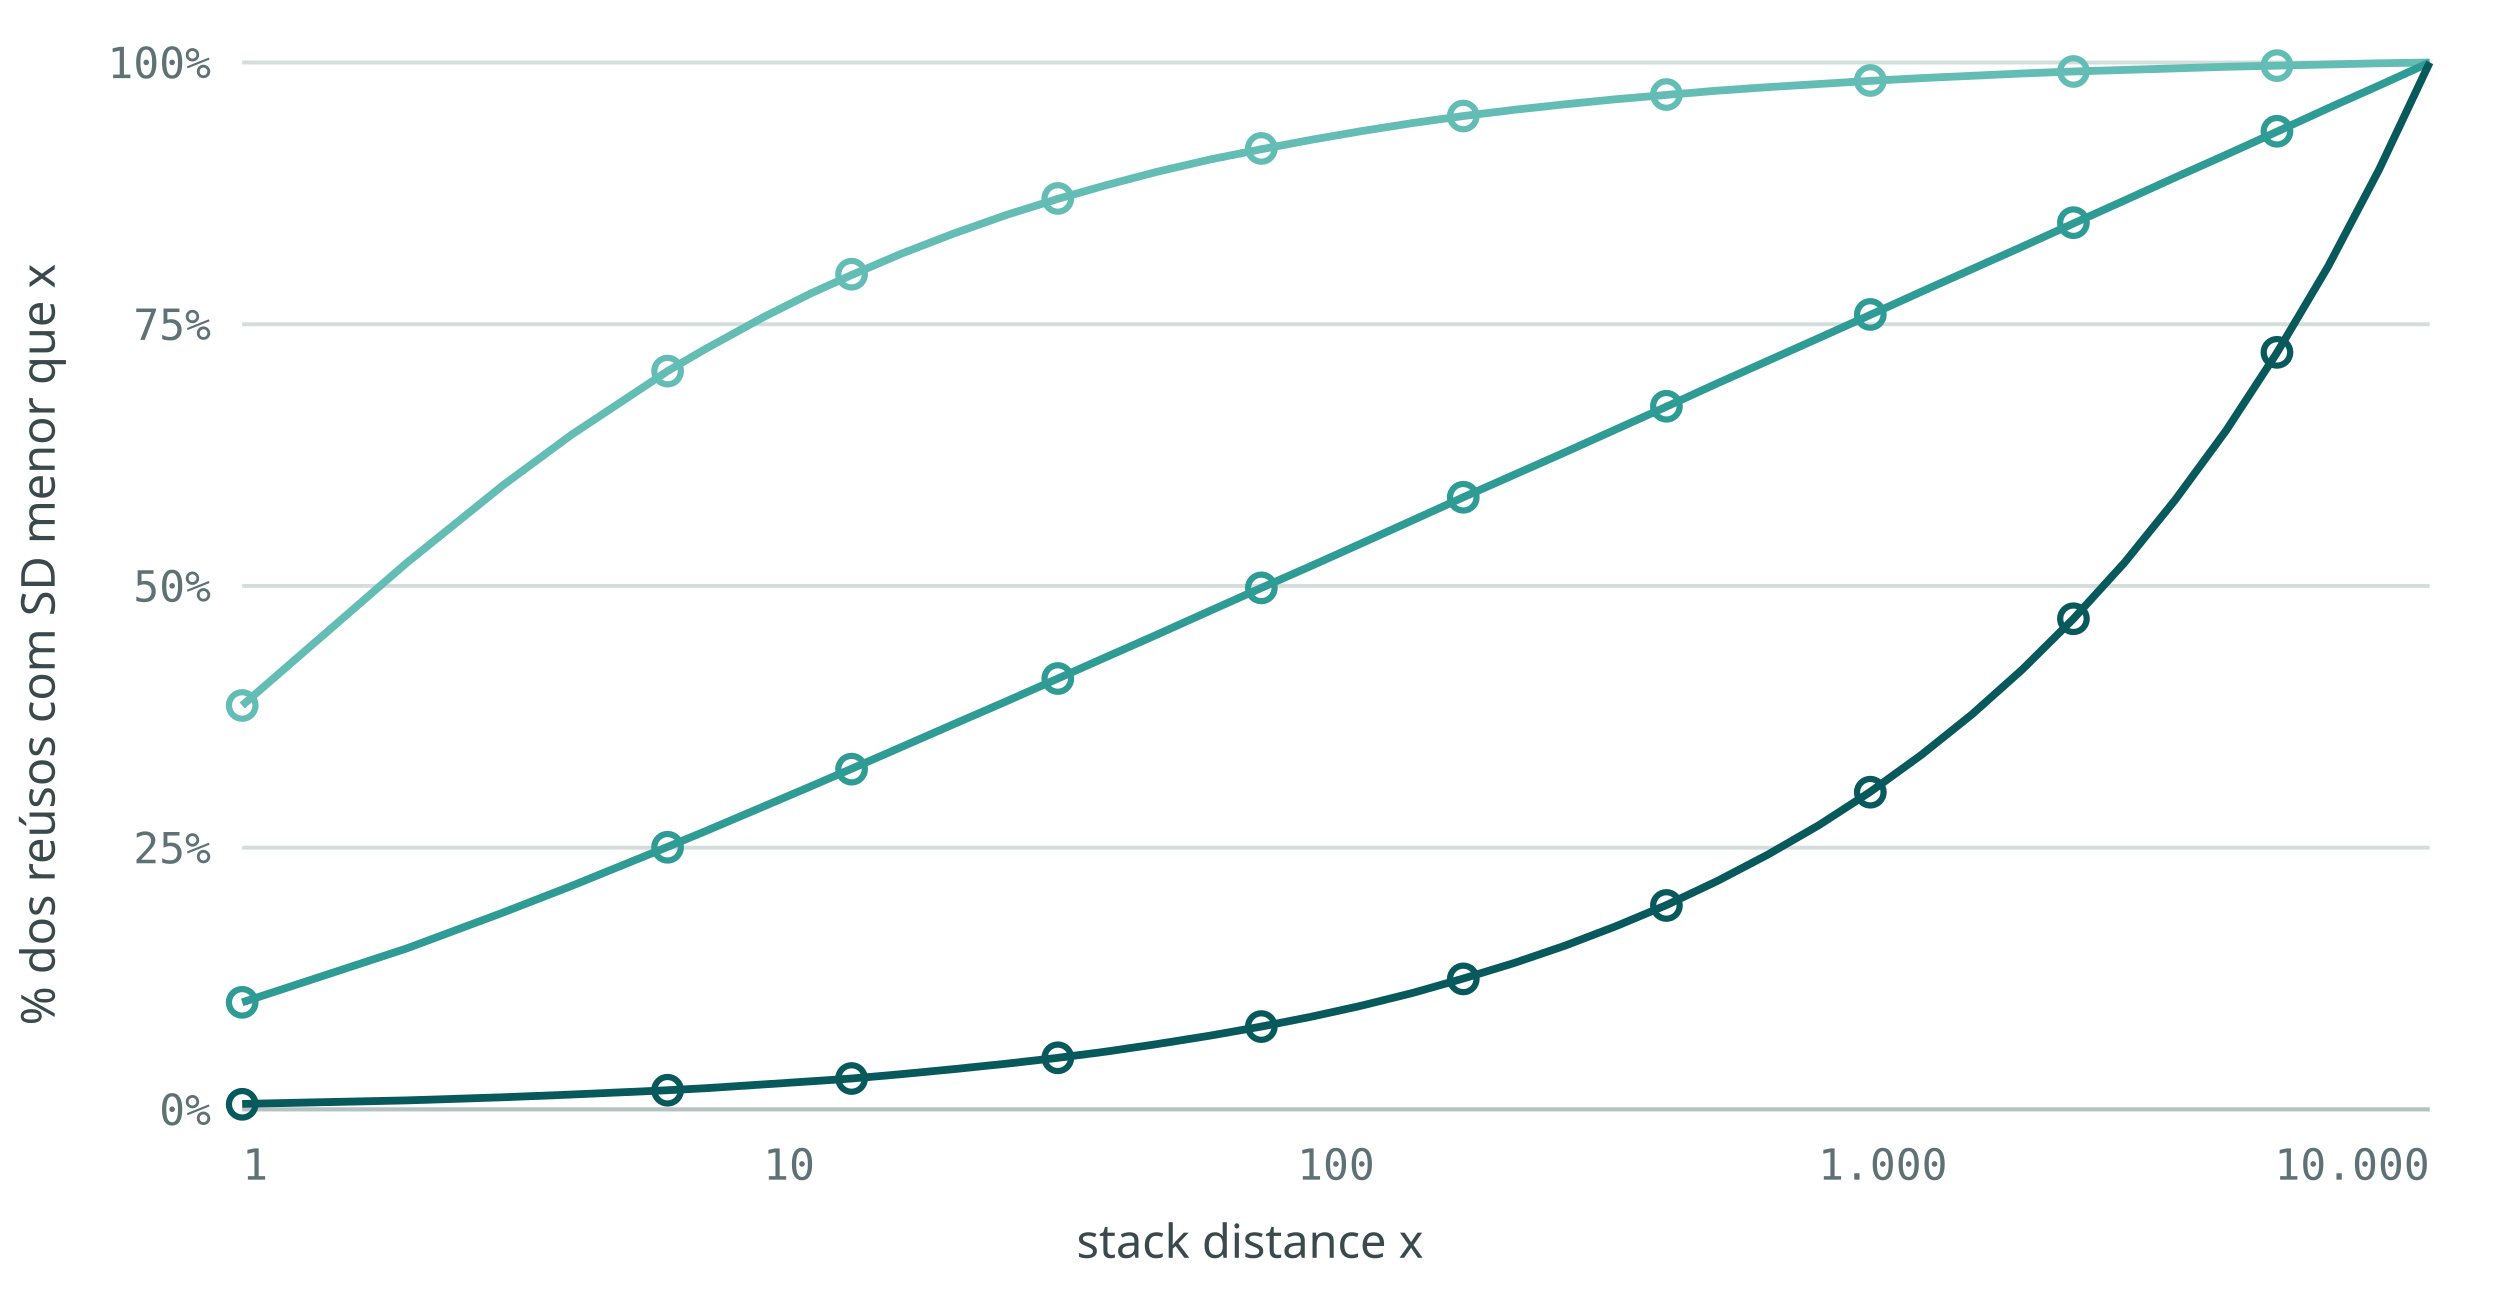
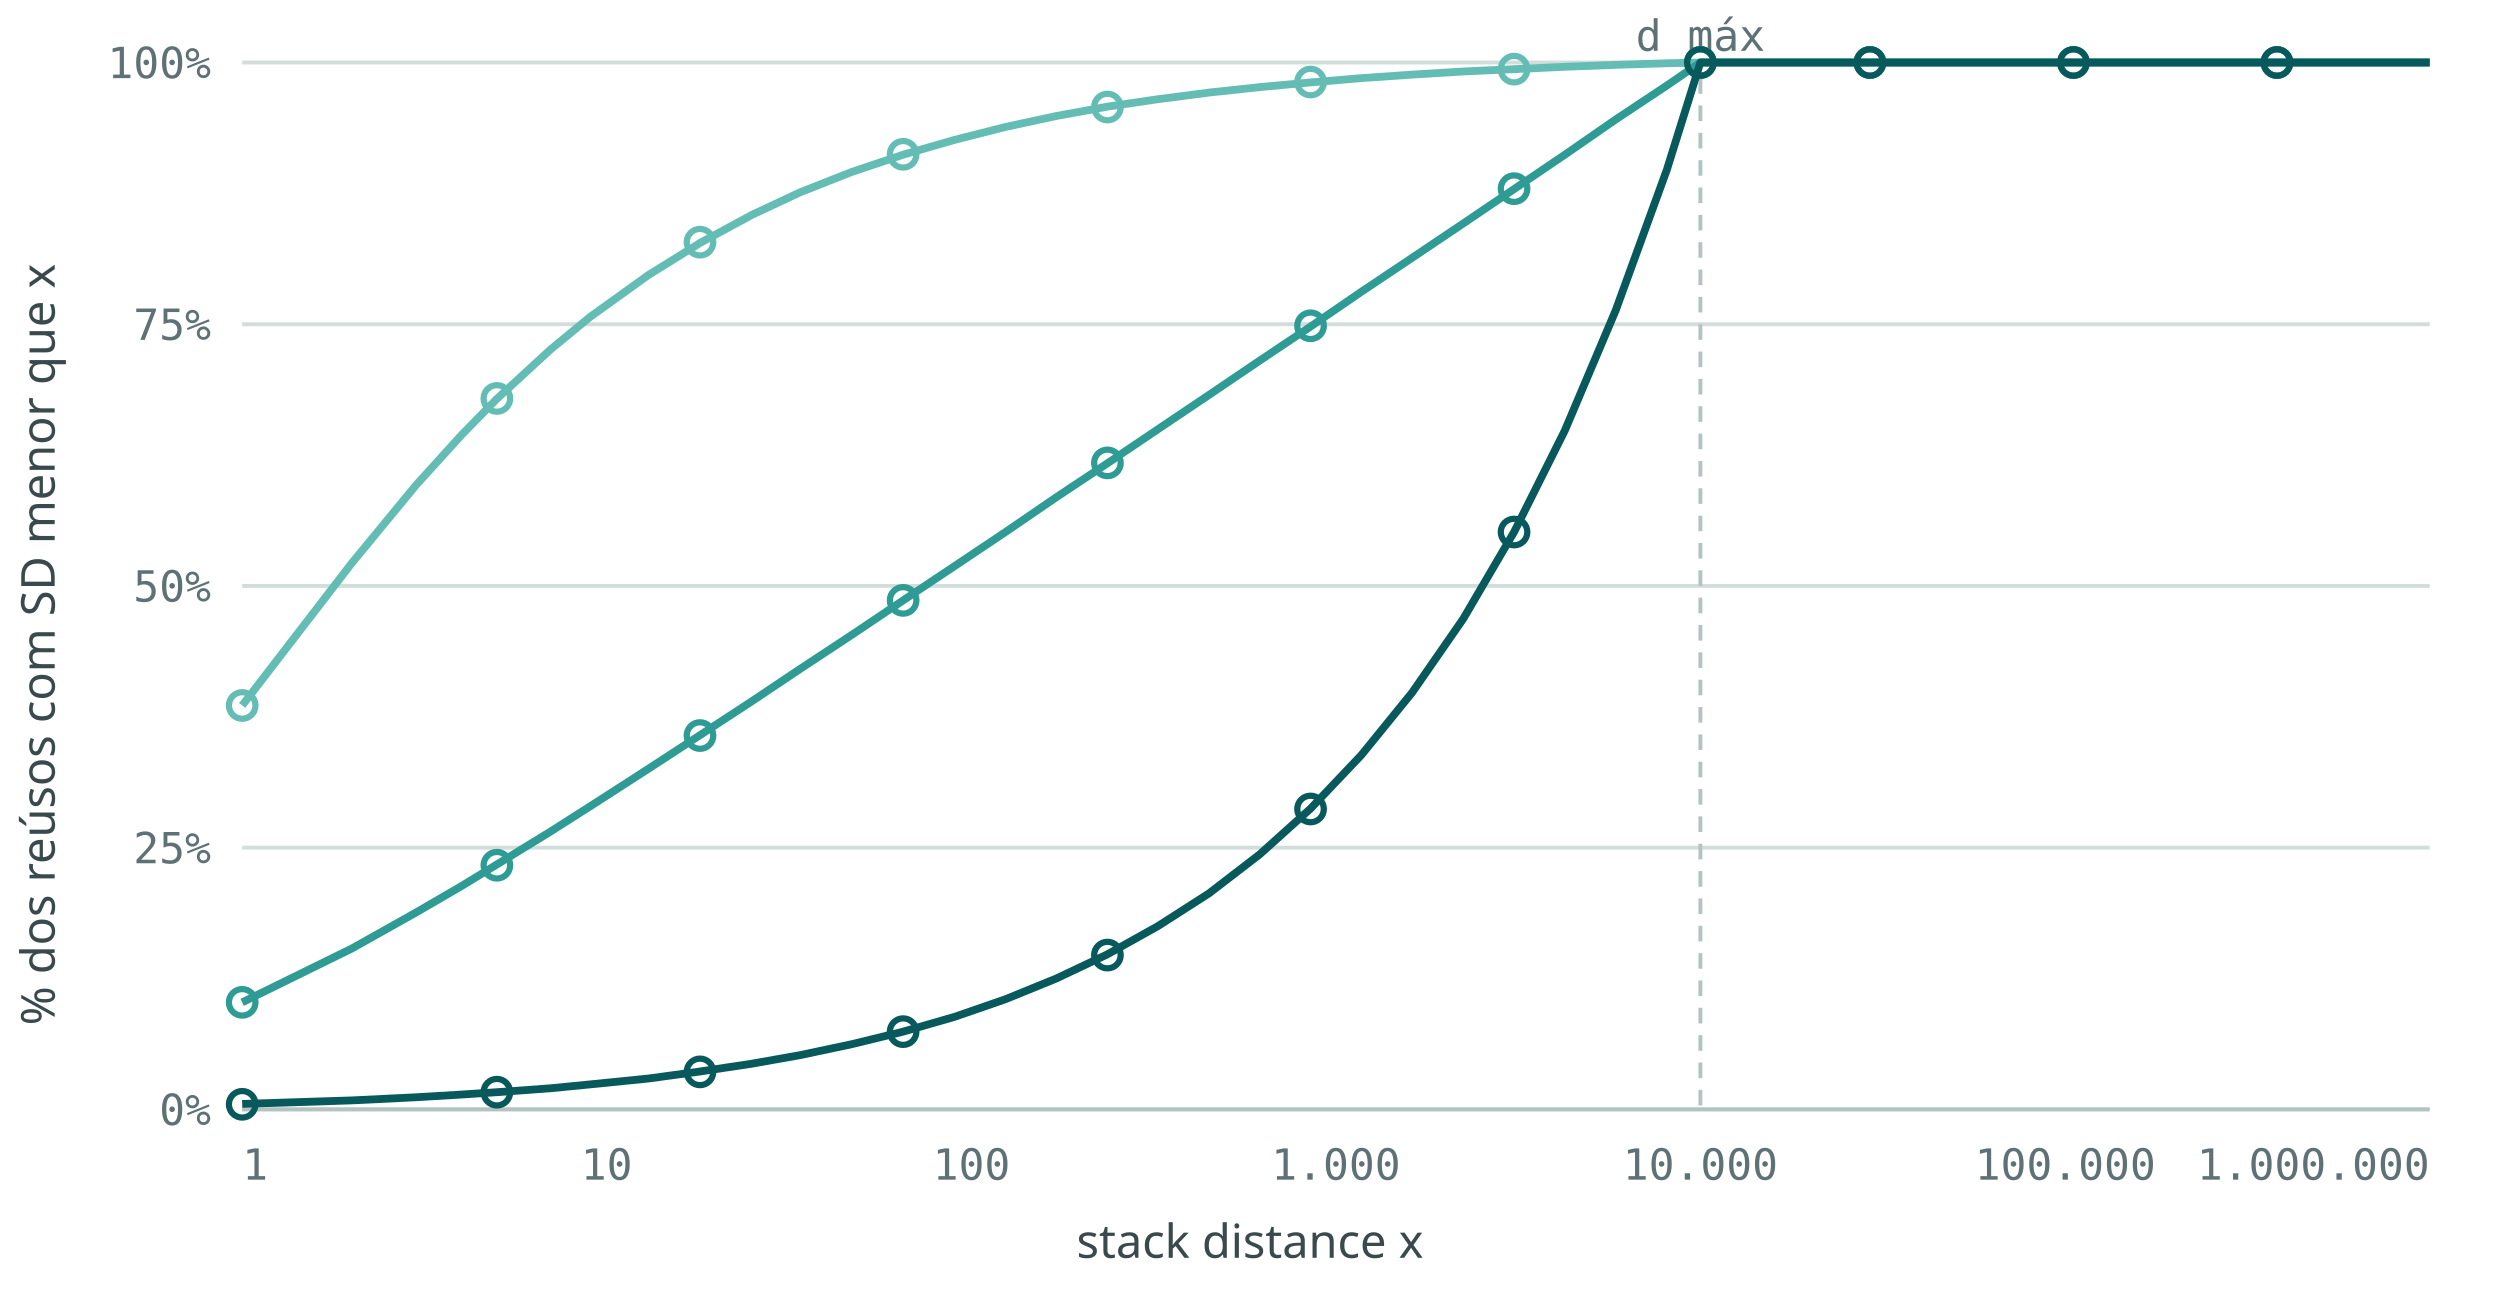
<svg xmlns="http://www.w3.org/2000/svg" viewBox="0 0 640 330" role="img" aria-label="Acumulada da stack distance">
  <style>.gx{stroke:#D3DDDB;stroke-width:1}.ax{stroke:#B4C3C1;stroke-width:1}.tk{font:11px ui-monospace,monospace;fill:#5E7174}.lb{font:12px system-ui,sans-serif;fill:#3A4A4C}</style>
  <line class="gx" x1="62.0" y1="284.0" x2="622.0" y2="284.0" />
  <text class="tk" x="54.0" y="288.0" text-anchor="end">0%</text>
  <line class="gx" x1="62.0" y1="217.0" x2="622.0" y2="217.0" />
  <text class="tk" x="54.0" y="221.0" text-anchor="end">25%</text>
  <line class="gx" x1="62.0" y1="150.0" x2="622.0" y2="150.0" />
  <text class="tk" x="54.0" y="154.0" text-anchor="end">50%</text>
  <line class="gx" x1="62.0" y1="83.0" x2="622.0" y2="83.0" />
  <text class="tk" x="54.0" y="87.0" text-anchor="end">75%</text>
  <line class="gx" x1="62.0" y1="16.0" x2="622.0" y2="16.0" />
  <text class="tk" x="54.0" y="20.0" text-anchor="end">100%</text>
  <text class="tk" x="62.0" y="302.0" text-anchor="start">1</text>
-   <text class="tk" x="202.0" y="302.0" text-anchor="middle">10</text>
-   <text class="tk" x="342.0" y="302.0" text-anchor="middle">100</text>
-   <text class="tk" x="482.0" y="302.0" text-anchor="middle">1.000</text>
-   <text class="tk" x="622.0" y="302.0" text-anchor="end">10.000</text>
+   <text class="tk" x="155.3" y="302.0" text-anchor="middle">10</text>
+   <text class="tk" x="248.7" y="302.0" text-anchor="middle">100</text>
+   <text class="tk" x="342.0" y="302.0" text-anchor="middle">1.000</text>
+   <text class="tk" x="435.3" y="302.0" text-anchor="middle">10.000</text>
+   <text class="tk" x="528.7" y="302.0" text-anchor="middle">100.000</text>
+   <text class="tk" x="622.0" y="302.0" text-anchor="end">1.000.000</text>
  <line class="ax" x1="62.0" y1="284.0" x2="622.0" y2="284.0" />
  <text class="lb" x="320.0" y="322.0" text-anchor="middle">stack distance x</text>
  <text class="lb" transform="translate(14,165.0) rotate(-90)" text-anchor="middle">% dos reúsos com SD menor que x</text>
-   <path d="M62.0,180.6L104.1,144.1L128.8,124.2L146.3,111.3L170.9,95.0L180.3,89.5L195.6,81.1L207.8,75.0L218.0,70.4L230.6,65.0L244.1,59.8L257.7,55.0L270.8,50.9L283.2,47.4L296.1,44.0L309.9,40.8L322.9,38.2L335.6,35.8L348.3,33.6L361.6,31.5L374.6,29.7L387.7,28.1L400.6,26.7L413.7,25.4L426.6,24.3L439.7,23.2L452.7,22.3L465.7,21.5L478.8,20.7L491.8,20.0L504.8,19.4L517.8,18.8L530.8,18.3L543.9,17.9L556.9,17.5L569.9,17.1L582.9,16.8L596.0,16.5L609.0,16.2L622.0,16.0" fill="none" stroke="#63BDB5" stroke-width="2" stroke-linejoin="round" />
+   <line x1="435.3" y1="20.0" x2="435.3" y2="284.0" stroke="#B4C3C1" stroke-width="1" stroke-dasharray="4 3" />
+   <text class="tk" x="435.3" y="13.0" text-anchor="middle">d máx</text>
+   <path d="M62.0,180.6L90.1,144.1L106.5,124.2L118.2,111.3L127.2,102.1L140.9,89.5L151.1,81.1L166.0,70.4L179.2,62.2L192.5,55.0L204.9,49.2L218.1,44.0L231.2,39.6L244.4,35.8L257.4,32.5L270.4,29.7L283.5,27.3L296.4,25.4L309.5,23.7L322.5,22.3L335.5,21.1L348.5,20.0L361.5,19.1L374.6,18.3L387.6,17.7L400.6,17.1L413.6,16.6L426.7,16.2L435.3,16.0L439.7,16.0L452.7,16.0L465.7,16.0L478.7,16.0L491.8,16.0L504.8,16.0L517.8,16.0L530.8,16.0L543.9,16.0L556.9,16.0L569.9,16.0L582.9,16.0L596.0,16.0L609.0,16.0L622.0,16.0" fill="none" stroke="#63BDB5" stroke-width="2" stroke-linejoin="round" />
  <circle cx="62.0" cy="180.6" r="3.4" fill="none" stroke="#63BDB5" stroke-width="1.6" />
-   <circle cx="170.9" cy="95.0" r="3.4" fill="none" stroke="#63BDB5" stroke-width="1.6" />
-   <circle cx="218.0" cy="70.2" r="3.4" fill="none" stroke="#63BDB5" stroke-width="1.6" />
-   <circle cx="270.8" cy="50.8" r="3.4" fill="none" stroke="#63BDB5" stroke-width="1.6" />
-   <circle cx="322.9" cy="38.0" r="3.4" fill="none" stroke="#63BDB5" stroke-width="1.6" />
-   <circle cx="374.6" cy="29.7" r="3.4" fill="none" stroke="#63BDB5" stroke-width="1.6" />
-   <circle cx="426.6" cy="24.2" r="3.4" fill="none" stroke="#63BDB5" stroke-width="1.6" />
-   <circle cx="478.8" cy="20.6" r="3.4" fill="none" stroke="#63BDB5" stroke-width="1.6" />
-   <circle cx="530.8" cy="18.3" r="3.4" fill="none" stroke="#63BDB5" stroke-width="1.6" />
-   <circle cx="582.9" cy="16.8" r="3.4" fill="none" stroke="#63BDB5" stroke-width="1.6" />
-   <path d="M62.0,256.6L104.1,242.8L128.8,233.6L146.3,226.8L170.9,216.8L180.3,212.9L195.6,206.4L207.8,201.2L218.0,196.8L230.6,191.3L244.1,185.4L257.7,179.5L270.8,173.7L283.2,168.2L296.1,162.5L309.9,156.3L322.9,150.5L335.6,144.9L348.3,139.2L361.6,133.2L374.6,127.3L387.7,121.5L400.6,115.8L413.7,109.9L426.6,104.1L439.7,98.1L452.7,92.3L465.7,86.5L478.8,80.6L491.8,74.7L504.8,68.9L517.8,63.1L530.8,57.2L543.9,51.3L556.9,45.4L569.9,39.6L582.9,33.7L596.0,27.7L609.0,21.9L622.0,16.0" fill="none" stroke="#2E9B95" stroke-width="2" stroke-linejoin="round" />
+   <circle cx="127.2" cy="102.0" r="3.4" fill="none" stroke="#63BDB5" stroke-width="1.6" />
+   <circle cx="179.2" cy="62.0" r="3.4" fill="none" stroke="#63BDB5" stroke-width="1.6" />
+   <circle cx="231.2" cy="39.5" r="3.4" fill="none" stroke="#63BDB5" stroke-width="1.6" />
+   <circle cx="283.5" cy="27.4" r="3.4" fill="none" stroke="#63BDB5" stroke-width="1.6" />
+   <circle cx="335.5" cy="21.0" r="3.4" fill="none" stroke="#63BDB5" stroke-width="1.6" />
+   <circle cx="387.6" cy="17.7" r="3.4" fill="none" stroke="#63BDB5" stroke-width="1.6" />
+   <circle cx="435.3" cy="16.0" r="3.4" fill="none" stroke="#63BDB5" stroke-width="1.6" />
+   <circle cx="478.7" cy="16.0" r="3.4" fill="none" stroke="#63BDB5" stroke-width="1.6" />
+   <circle cx="530.8" cy="16.0" r="3.4" fill="none" stroke="#63BDB5" stroke-width="1.6" />
+   <circle cx="582.9" cy="16.0" r="3.4" fill="none" stroke="#63BDB5" stroke-width="1.6" />
+   <path d="M62.0,256.6L90.1,242.8L106.5,233.6L118.2,226.8L127.2,221.3L140.9,212.9L151.1,206.4L166.0,196.8L179.2,188.2L192.5,179.5L204.9,171.2L218.1,162.5L231.2,153.7L244.4,144.9L257.4,136.2L270.4,127.3L283.5,118.6L296.4,109.9L309.5,101.1L322.5,92.3L335.5,83.6L348.5,74.7L361.5,66.0L374.6,57.2L387.6,48.4L400.6,39.6L413.6,30.6L426.7,21.9L435.3,16.0L439.7,16.0L452.7,16.0L465.7,16.0L478.7,16.0L491.8,16.0L504.8,16.0L517.8,16.0L530.8,16.0L543.9,16.0L556.9,16.0L569.9,16.0L582.9,16.0L596.0,16.0L609.0,16.0L622.0,16.0" fill="none" stroke="#2E9B95" stroke-width="2" stroke-linejoin="round" />
  <circle cx="62.0" cy="256.6" r="3.4" fill="none" stroke="#2E9B95" stroke-width="1.6" />
-   <circle cx="170.9" cy="216.9" r="3.4" fill="none" stroke="#2E9B95" stroke-width="1.6" />
-   <circle cx="218.0" cy="196.9" r="3.4" fill="none" stroke="#2E9B95" stroke-width="1.6" />
-   <circle cx="270.8" cy="173.7" r="3.4" fill="none" stroke="#2E9B95" stroke-width="1.6" />
-   <circle cx="322.9" cy="150.5" r="3.4" fill="none" stroke="#2E9B95" stroke-width="1.6" />
-   <circle cx="374.6" cy="127.3" r="3.4" fill="none" stroke="#2E9B95" stroke-width="1.6" />
-   <circle cx="426.6" cy="104.0" r="3.4" fill="none" stroke="#2E9B95" stroke-width="1.6" />
-   <circle cx="478.8" cy="80.5" r="3.4" fill="none" stroke="#2E9B95" stroke-width="1.6" />
-   <circle cx="530.8" cy="57.0" r="3.4" fill="none" stroke="#2E9B95" stroke-width="1.6" />
-   <circle cx="582.9" cy="33.6" r="3.4" fill="none" stroke="#2E9B95" stroke-width="1.6" />
-   <path d="M62.0,282.6L104.1,281.7L128.8,280.9L146.3,280.2L170.9,279.1L180.3,278.6L195.6,277.6L207.8,276.8L218.0,276.1L230.6,275.0L244.1,273.7L257.7,272.3L270.8,270.8L283.2,269.2L296.1,267.3L309.9,265.1L322.9,262.8L335.6,260.3L348.3,257.5L361.6,254.2L374.6,250.5L387.7,246.5L400.6,242.1L413.7,237.1L426.6,231.7L439.7,225.5L452.7,218.7L465.7,211.2L478.8,202.7L491.8,193.3L504.8,182.9L517.8,171.3L530.8,158.4L543.9,144.0L556.9,127.9L569.9,110.2L582.9,90.3L596.0,68.2L609.0,43.5L622.0,16.0" fill="none" stroke="#08595C" stroke-width="2" stroke-linejoin="round" />
+   <circle cx="127.2" cy="221.5" r="3.4" fill="none" stroke="#2E9B95" stroke-width="1.6" />
+   <circle cx="179.2" cy="188.3" r="3.4" fill="none" stroke="#2E9B95" stroke-width="1.6" />
+   <circle cx="231.2" cy="153.7" r="3.4" fill="none" stroke="#2E9B95" stroke-width="1.6" />
+   <circle cx="283.5" cy="118.5" r="3.4" fill="none" stroke="#2E9B95" stroke-width="1.6" />
+   <circle cx="335.5" cy="83.4" r="3.4" fill="none" stroke="#2E9B95" stroke-width="1.6" />
+   <circle cx="387.6" cy="48.3" r="3.4" fill="none" stroke="#2E9B95" stroke-width="1.6" />
+   <circle cx="435.3" cy="16.0" r="3.4" fill="none" stroke="#2E9B95" stroke-width="1.6" />
+   <circle cx="478.7" cy="16.0" r="3.4" fill="none" stroke="#2E9B95" stroke-width="1.6" />
+   <circle cx="530.8" cy="16.0" r="3.4" fill="none" stroke="#2E9B95" stroke-width="1.6" />
+   <circle cx="582.9" cy="16.0" r="3.4" fill="none" stroke="#2E9B95" stroke-width="1.6" />
+   <path d="M62.0,282.6L90.1,281.7L106.5,280.9L118.2,280.2L127.2,279.6L140.9,278.6L151.1,277.6L166.0,276.1L179.2,274.3L192.5,272.3L204.9,270.1L218.1,267.3L231.2,264.1L244.4,260.3L257.4,255.8L270.4,250.5L283.5,244.3L296.4,237.1L309.5,228.7L322.5,218.7L335.5,207.0L348.5,193.3L361.5,177.3L374.6,158.4L387.6,136.2L400.6,110.2L413.6,79.5L426.7,43.5L435.3,16.0L439.7,16.0L452.7,16.0L465.7,16.0L478.7,16.0L491.8,16.0L504.8,16.0L517.8,16.0L530.8,16.0L543.9,16.0L556.9,16.0L569.9,16.0L582.9,16.0L596.0,16.0L609.0,16.0L622.0,16.0" fill="none" stroke="#08595C" stroke-width="2" stroke-linejoin="round" />
  <circle cx="62.0" cy="282.7" r="3.4" fill="none" stroke="#08595C" stroke-width="1.6" />
-   <circle cx="170.9" cy="279.1" r="3.4" fill="none" stroke="#08595C" stroke-width="1.6" />
-   <circle cx="218.0" cy="276.1" r="3.4" fill="none" stroke="#08595C" stroke-width="1.6" />
-   <circle cx="270.8" cy="270.8" r="3.4" fill="none" stroke="#08595C" stroke-width="1.6" />
-   <circle cx="322.9" cy="262.8" r="3.4" fill="none" stroke="#08595C" stroke-width="1.6" />
-   <circle cx="374.6" cy="250.6" r="3.4" fill="none" stroke="#08595C" stroke-width="1.6" />
-   <circle cx="426.6" cy="231.8" r="3.4" fill="none" stroke="#08595C" stroke-width="1.6" />
-   <circle cx="478.8" cy="202.8" r="3.4" fill="none" stroke="#08595C" stroke-width="1.6" />
-   <circle cx="530.8" cy="158.4" r="3.4" fill="none" stroke="#08595C" stroke-width="1.6" />
-   <circle cx="582.9" cy="90.2" r="3.4" fill="none" stroke="#08595C" stroke-width="1.6" />
+   <circle cx="127.2" cy="279.6" r="3.4" fill="none" stroke="#08595C" stroke-width="1.6" />
+   <circle cx="179.2" cy="274.4" r="3.4" fill="none" stroke="#08595C" stroke-width="1.6" />
+   <circle cx="231.2" cy="264.1" r="3.4" fill="none" stroke="#08595C" stroke-width="1.6" />
+   <circle cx="283.5" cy="244.5" r="3.4" fill="none" stroke="#08595C" stroke-width="1.6" />
+   <circle cx="335.5" cy="207.1" r="3.4" fill="none" stroke="#08595C" stroke-width="1.6" />
+   <circle cx="387.6" cy="136.2" r="3.4" fill="none" stroke="#08595C" stroke-width="1.6" />
+   <circle cx="435.3" cy="16.0" r="3.4" fill="none" stroke="#08595C" stroke-width="1.6" />
+   <circle cx="478.7" cy="16.0" r="3.4" fill="none" stroke="#08595C" stroke-width="1.6" />
+   <circle cx="530.8" cy="16.0" r="3.4" fill="none" stroke="#08595C" stroke-width="1.6" />
+   <circle cx="582.9" cy="16.0" r="3.4" fill="none" stroke="#08595C" stroke-width="1.6" />
</svg>
